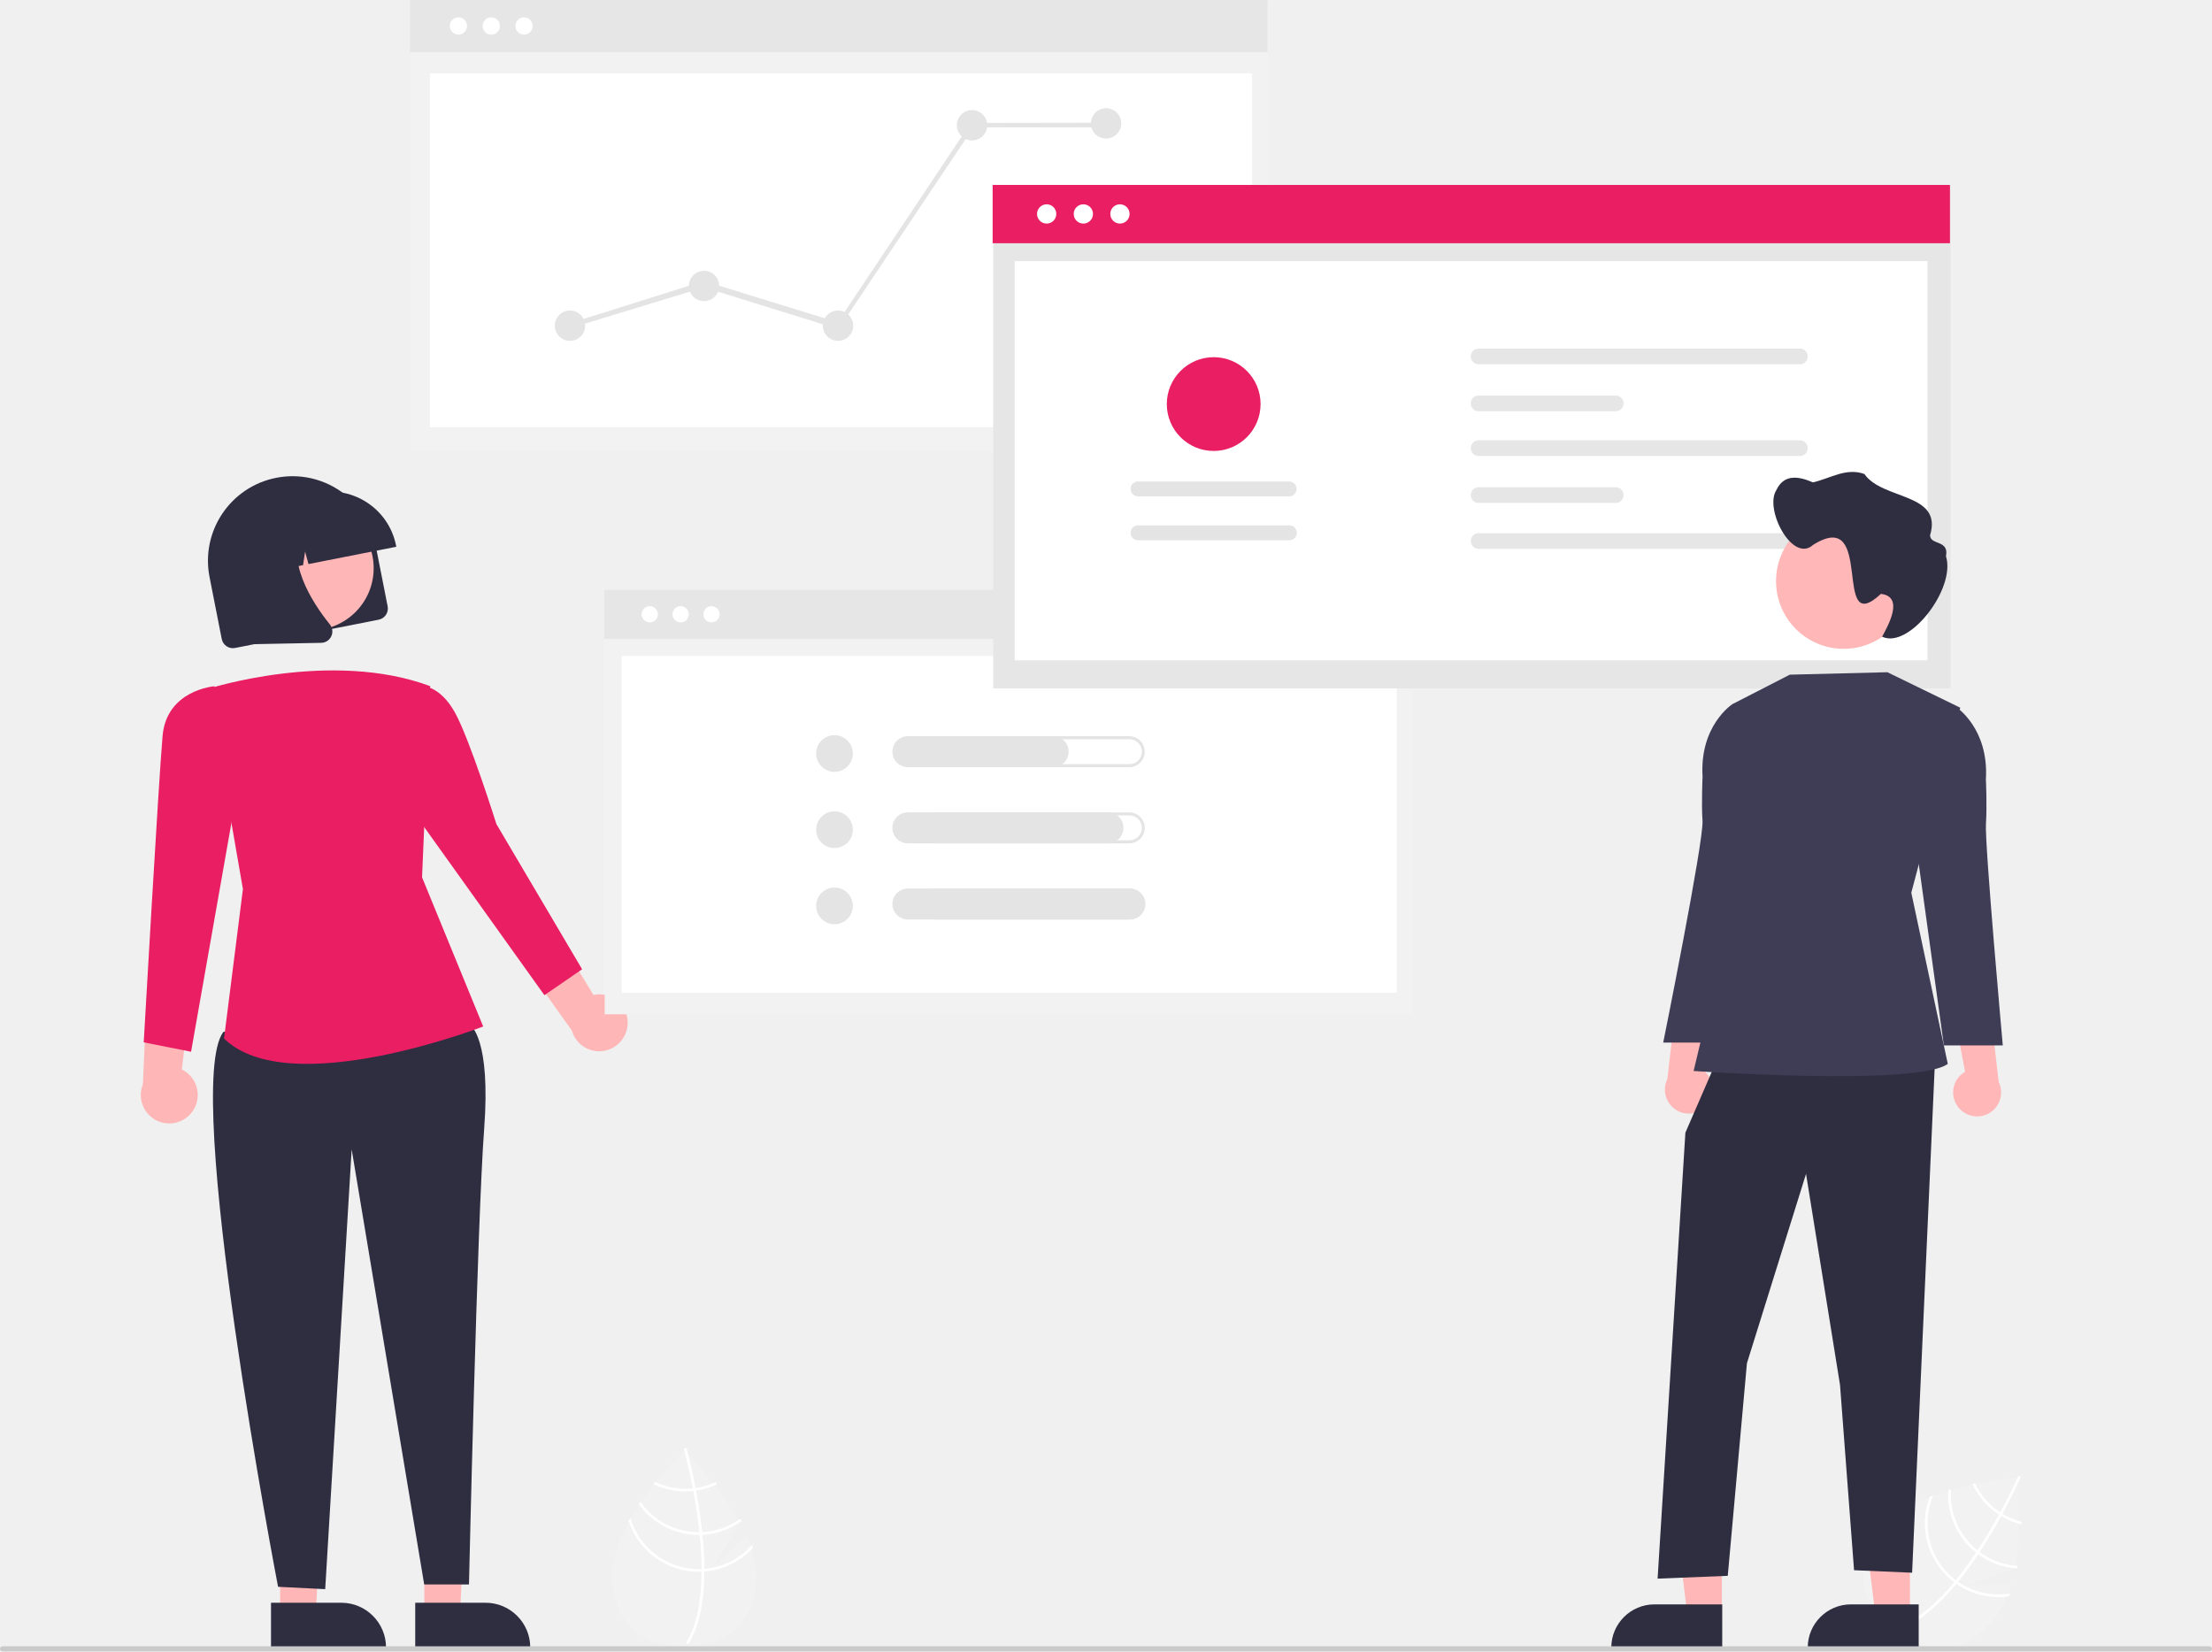
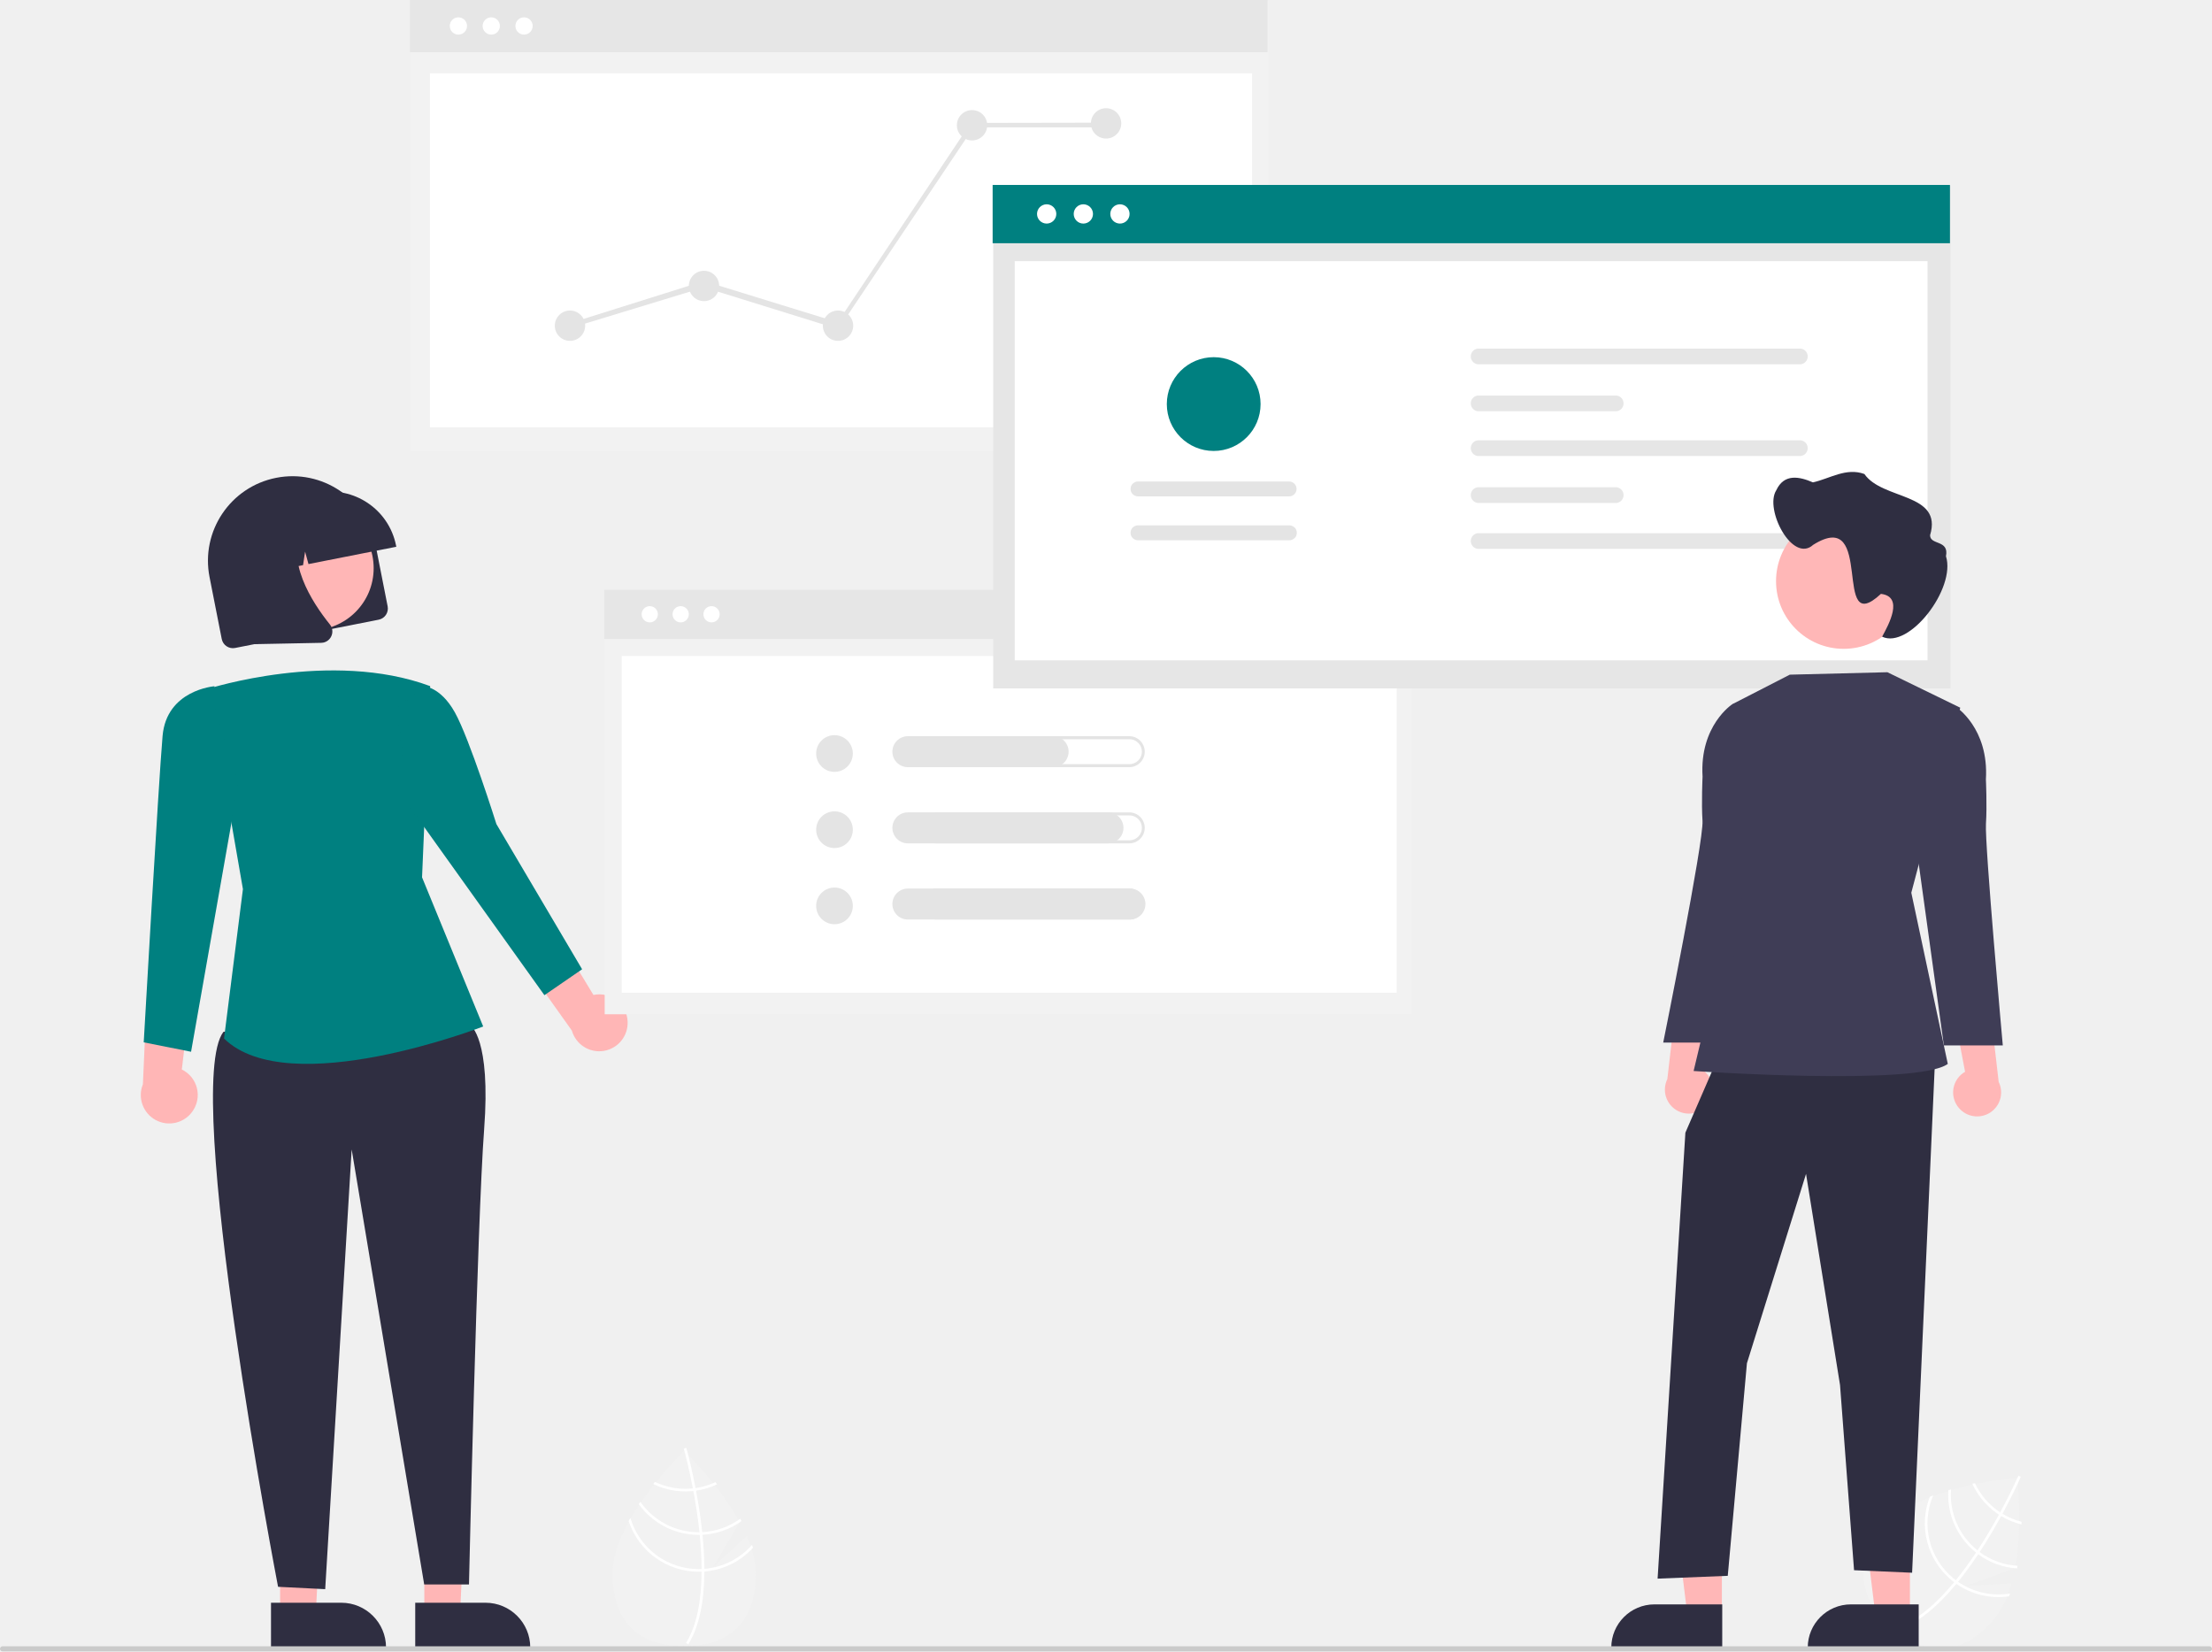
<svg xmlns="http://www.w3.org/2000/svg" data-name="Layer 1" width="864" height="645" viewBox="0 0 864 645">
  <path d="M459.675,727.481l-13.169,12.124,10.466-17.561C448.726,707.091,435.24,694.168,435.24,694.168s-27.978,26.805-27.978,47.876S419.788,770.472,435.24,770.472c15.452,0,27.978-7.357,27.978-28.428A36.962,36.962,0,0,0,459.675,727.481Z" transform="translate(-168 -127.5)" fill="#f2f2f2" />
  <path d="M443.119,740.262v1.039c-.062,12.073-2.098,21.492-6.093,28.125-.057.098-.118.19-.175.288l-.447-.272-.427-.267c4.432-7.162,6-17.286,6.057-27.816.005-.339.01-.684.005-1.028-.015-4.458-.288-8.967-.725-13.348-.031-.339-.067-.684-.103-1.028-.607-5.779-1.481-11.301-2.375-16.098-.062-.339-.129-.679-.195-1.013-1.548-8.113-3.126-13.99-3.486-15.291-.041-.159-.067-.247-.072-.267l.488-.139.005-.005.494-.139c.005.021.093.314.236.859.55,2.036,1.98,7.563,3.383,14.854.062.329.129.668.19,1.008.73,3.892,1.445,8.242,2.01,12.808q.216,1.72.386,3.393c.041.344.077.689.108,1.028Q443.093,734.053,443.119,740.262Z" transform="translate(-168 -127.5)" fill="#fff" />
  <path d="M439.689,708.713c-.344.046-.694.093-1.049.129a28.365,28.365,0,0,1-2.9.149,27.592,27.592,0,0,1-11.929-2.694c-.216.272-.432.545-.653.823a28.614,28.614,0,0,0,12.582,2.9,29.347,29.347,0,0,0,3.095-.165c.35-.036.699-.082,1.044-.134a28.373,28.373,0,0,0,8.201-2.483q-.332-.424-.648-.833A27.497,27.497,0,0,1,439.689,708.713Z" transform="translate(-168 -127.5)" fill="#fff" />
  <path d="M442.275,725.922q-.532.031-1.064.031c-.108.005-.221.005-.329.005a27.738,27.738,0,0,1-22.767-11.893c-.206.303-.411.607-.612.915a28.768,28.768,0,0,0,23.379,12.006c.144,0,.288,0,.432-.005.36-.005.715-.015,1.069-.031a28.616,28.616,0,0,0,15.245-5.347c-.165-.303-.329-.607-.499-.91A27.548,27.548,0,0,1,442.275,725.922Z" transform="translate(-168 -127.5)" fill="#fff" />
  <path d="M443.119,740.262c-.36.031-.72.051-1.08.067-.386.015-.771.026-1.157.026a27.813,27.813,0,0,1-26.664-20.011c-.231.416-.463.828-.684,1.244a28.832,28.832,0,0,0,27.348,19.795c.386,0,.771-.005,1.152-.026.365-.01.725-.031,1.085-.057a28.747,28.747,0,0,0,18.973-9.26c-.108-.38-.231-.756-.355-1.136A27.723,27.723,0,0,1,443.119,740.262Z" transform="translate(-168 -127.5)" fill="#fff" />
  <path d="M953.718,745.933l-17.871,1.031,19.226-6.949c3.1-16.792.86-35.335.86-35.335s-38.63,3-51.985,19.298-8.33,29.928,3.622,39.721c11.952,9.794,26.303,12.043,39.658-4.255A36.962,36.962,0,0,0,953.718,745.933Z" transform="translate(-168 -127.5)" fill="#f2f2f2" />
  <path d="M932.811,745.324l-.658.803c-7.7,9.299-15.245,15.294-22.539,17.892-.106.04-.212.072-.318.112l-.173-.494-.161-.477c7.968-2.731,15.597-9.567,22.315-17.676.219-.259.441-.522.656-.792,2.814-3.458,5.461-7.118,7.899-10.784.191-.282.382-.571.572-.861,3.194-4.855,6.018-9.68,8.366-13.957.167-.302.331-.606.491-.907,3.945-7.256,6.449-12.803,6.996-14.037.069-.149.105-.233.114-.252l.466.202.007-.001.47.205c-.009.019-.127.301-.361.814-.865,1.924-3.263,7.105-6.798,13.634-.161.294-.324.598-.492.9-1.902,3.473-4.106,7.291-6.563,11.181q-.923,1.467-1.853,2.869c-.187.292-.377.582-.568.864Q936.727,740.506,932.811,745.324Z" transform="translate(-168 -127.5)" fill="#fff" />
  <path d="M950.155,718.748c-.296-.183-.596-.368-.893-.565a28.366,28.366,0,0,1-2.338-1.723,27.592,27.592,0,0,1-7.519-9.645c-.34.074-.679.148-1.026.222a28.613,28.613,0,0,0,7.894,10.217,29.344,29.344,0,0,0,2.498,1.835c.293.194.593.38.892.558a28.372,28.372,0,0,0,7.917,3.277q.012-.538.027-1.055A27.497,27.497,0,0,1,950.155,718.748Z" transform="translate(-168 -127.5)" fill="#fff" />
  <path d="M941.248,733.698q-.431-.313-.843-.651c-.087-.064-.174-.136-.258-.205a27.738,27.738,0,0,1-10.072-23.629c-.351.104-.703.209-1.053.32A28.768,28.768,0,0,0,939.496,733.638c.111.091.223.182.337.27.282.224.563.441.847.654a28.616,28.616,0,0,0,15.181,5.527c.065-.339.13-.678.191-1.02A27.548,27.548,0,0,1,941.248,733.698Z" transform="translate(-168 -127.5)" fill="#fff" />
  <path d="M932.811,745.324c-.298-.204-.589-.416-.878-.633-.308-.233-.613-.469-.911-.713a27.813,27.813,0,0,1-7.941-32.379c-.443.175-.883.347-1.318.529a28.832,28.832,0,0,0,8.607,32.645c.298.244.6.485.907.71.289.223.58.436.875.644a28.747,28.747,0,0,0,20.544,4.863c.158-.363.3-.731.446-1.104A27.724,27.724,0,0,1,932.811,745.324Z" transform="translate(-168 -127.5)" fill="#fff" />
  <polygon points="165.74 630.543 179.675 630.542 182.261 576.504 165.737 576.794 165.74 630.543" fill="#ffb6b6" />
  <path d="M330.185,753.493l27.443-.001h.001a17.49,17.49,0,0,1,17.489,17.488v.568l-44.932.002Z" transform="translate(-168 -127.5)" fill="#2f2e41" />
  <polygon points="109.407 630.543 123.342 630.542 126.104 576.504 109.404 576.794 109.407 630.543" fill="#ffb6b6" />
  <path d="M273.852,753.493l27.443-.001h.001a17.49,17.49,0,0,1,17.489,17.488v.568l-44.932.002Z" transform="translate(-168 -127.5)" fill="#2f2e41" />
  <path d="M413.15,526.538a11.048,11.048,0,0,0-13.353-10.425L379.451,482.538l-8.745,18.432,20.662,29.058a11.107,11.107,0,0,0,21.782-3.49Z" transform="translate(-168 -127.5)" fill="#ffb6b6" />
  <path d="M243.132,561.658a11.048,11.048,0,0,0-4.113-16.433l4.617-38.987-18.234,9.15-1.589,35.62a11.107,11.107,0,0,0,19.319,10.65Z" transform="translate(-168 -127.5)" fill="#ffb6b6" />
  <path d="M341.911,522.164l9.868,5.846s8.018,5.104,5.322,40.606-5.919,177.737-5.919,177.737H333.69l-28.329-169.908-10.337,171.749-18.412-.921s-37.618-195.536-21.341-216.758Z" transform="translate(-168 -127.5)" fill="#2f2e41" />
-   <path d="M249.316,396.528s47.988-15.427,86.707-1.044l-3.17,74.684,23.883,58.256s-75.927,29.452-101.229,4.701l7.379-58.354Z" transform="translate(-168 -127.5)" fill="#e91e63" />
-   <path d="M323.121,404.255l10.056-8.771s6.708-.079,12.481,10.241,16.231,43.632,16.231,43.632l33.482,56.715L380.642,516.198l-53.103-74.266Z" transform="translate(-168 -127.5)" fill="#e91e63" />
-   <path d="M251.096,400.21l.686-4.679s-18.698,1.383-20.28,19.4-7.365,119.68-7.365,119.68l18.495,3.682L261.031,433.951Z" transform="translate(-168 -127.5)" fill="#e91e63" />
+   <path d="M249.316,396.528s47.988-15.427,86.707-1.044l-3.17,74.684,23.883,58.256s-75.927,29.452-101.229,4.701l7.379-58.354Z" transform="translate(-168 -127.5)" fill="#008080" />
+   <path d="M323.121,404.255l10.056-8.771s6.708-.079,12.481,10.241,16.231,43.632,16.231,43.632l33.482,56.715L380.642,516.198l-53.103-74.266Z" transform="translate(-168 -127.5)" fill="#008080" />
+   <path d="M251.096,400.21l.686-4.679s-18.698,1.383-20.28,19.4-7.365,119.68-7.365,119.68l18.495,3.682L261.031,433.951Z" transform="translate(-168 -127.5)" fill="#008080" />
  <path d="M315.918,369.536l-56.097,11.046a4.441,4.441,0,0,1-5.209-3.495L249.85,352.907a33.023,33.023,0,0,1,64.802-12.76l4.761,24.18A4.441,4.441,0,0,1,315.918,369.536Z" transform="translate(-168 -127.5)" fill="#2f2e41" />
  <circle cx="121.739" cy="221.93" r="24.211" fill="#ffb6b6" />
  <path d="M322.793,341.055l-34.302,6.755-1.322-4.855-.789,5.271-5.282,1.04-2.619-9.623-1.564,10.447-10.22,2.012-.095-.484a26.152,26.152,0,0,1,20.583-30.678l4.836-.952a26.152,26.152,0,0,1,30.678,20.584Z" transform="translate(-168 -127.5)" fill="#2f2e41" />
  <path d="M294.241,378.493a4.53,4.53,0,0,1-.784.084l-25.99.514-8.174-41.512,27.649-5.445-.527.933c-7.337,12.983,3.385,29.581,10.429,38.32a4.37,4.37,0,0,1,.556,4.62A4.418,4.418,0,0,1,294.241,378.493Z" transform="translate(-168 -127.5)" fill="#2f2e41" />
  <rect id="b0371f3f-df42-4d60-b6c1-6000de199dd5" data-name="Rectangle 246" x="160.347" y="0.272" width="334.981" height="175.89" fill="#f2f2f2" />
  <rect id="a5ec3362-5fc6-49dd-bbc1-e584c03fc30b" data-name="Rectangle 264" x="160.143" width="334.981" height="20.39" fill="#e6e6e6" />
  <rect id="edb19af0-e7ad-43aa-9651-c68038fb40c2" data-name="Rectangle 247" x="167.923" y="28.658" width="321.136" height="138.232" fill="#fff" />
  <circle id="fcfbd1c3-546b-4aa9-92d2-19035f23e7a3" data-name="Ellipse 194" cx="191.886" cy="10.143" r="3.373" fill="#fff" />
  <circle id="fcf1e260-d16a-4b37-91b5-eb72ad8ee2c7" data-name="Ellipse 195" cx="204.689" cy="10.143" r="3.373" fill="#fff" />
  <circle id="ae552ed4-f0ed-4b8a-a24a-450e5f71adc4" data-name="Ellipse 246" cx="179.049" cy="10.143" r="3.373" fill="#fff" />
  <circle cx="222.633" cy="127.209" r="5.926" fill="#e4e4e4" />
  <circle cx="274.981" cy="111.689" r="5.926" fill="#e4e4e4" />
  <circle cx="327.33" cy="127.209" r="5.926" fill="#e4e4e4" />
  <circle cx="379.678" cy="48.923" r="5.926" fill="#e4e4e4" />
  <circle cx="432.026" cy="48.193" r="5.926" fill="#e4e4e4" />
  <polygon points="327.454 128.537 274.981 112.234 223.226 128 222.041 126.419 274.981 109.766 327.205 125.882 379.1 48.091 379.309 48.006 431.657 47.914 432.395 49.747 380.255 49.755 327.454 128.537" fill="#e4e4e4" />
  <rect id="a979eff9-2035-45aa-8fad-490bbaa22894" data-name="Rectangle 246" x="236.194" y="230.63" width="315.238" height="165.523" fill="#f2f2f2" />
  <rect id="b5344e31-85e8-4079-8f4b-e609523654c2" data-name="Rectangle 264" x="236.002" y="230.374" width="315.238" height="19.189" fill="#e6e6e6" />
  <rect id="a6983896-3ceb-4bf9-866b-7e40cad74d1b" data-name="Rectangle 247" x="242.841" y="256.235" width="302.691" height="131.489" fill="#fff" />
  <circle id="f96e66fe-9216-4da2-bba4-b63d176988a9" data-name="Ellipse 194" cx="265.874" cy="239.919" r="3.174" fill="#fff" />
  <circle id="e3ffbb79-e13a-4bd7-b23c-45510780cb2f" data-name="Ellipse 195" cx="277.923" cy="239.919" r="3.174" fill="#fff" />
  <circle id="ec6ea03b-7290-43d8-8b25-59bf30f1f0ee" data-name="Ellipse 246" cx="253.794" cy="239.919" r="3.174" fill="#fff" />
  <rect id="e9e5cf6b-8f55-43bf-8281-302b4fb1e9d5" data-name="Rectangle 246" x="387.948" y="72.539" width="373.927" height="196.339" fill="#e6e6e6" />
-   <rect id="e4e8a65e-8422-4898-a810-30d755c7dafc" data-name="Rectangle 264" x="387.72" y="72.236" width="373.927" height="22.761" fill="#e91e63" />
+   <rect id="e4e8a65e-8422-4898-a810-30d755c7dafc" data-name="Rectangle 264" x="387.72" y="72.236" width="373.927" height="22.761" fill="#008080" />
  <rect id="b6acd298-89f8-46a0-ab3e-c2f0533bc288" data-name="Rectangle 247" x="396.342" y="101.988" width="356.537" height="155.932" fill="#fff" />
  <circle id="a2e6f9e4-3ad4-420f-8fe3-197d901d1e70" data-name="Ellipse 194" cx="423.153" cy="83.558" r="3.765" fill="#fff" />
  <circle id="b303a717-eadc-4672-a419-54a1feb6afd8" data-name="Ellipse 195" cx="437.445" cy="83.558" r="3.765" fill="#fff" />
  <circle id="b1ff2c46-8045-41fc-afe2-76f8fb520d89" data-name="Ellipse 246" cx="408.824" cy="83.558" r="3.765" fill="#fff" />
  <path d="M745.157,263.656a3.084,3.084,0,0,0,0,6.114H871.41a3.084,3.084,0,0,0,0-6.114Z" transform="translate(-168 -127.5)" fill="#e6e6e6" />
  <path d="M745.157,335.752a3.084,3.084,0,0,0,0,6.114H871.41a3.084,3.084,0,0,0,0-6.114Z" transform="translate(-168 -127.5)" fill="#e6e6e6" />
  <path d="M745.157,281.997a3.084,3.084,0,0,0,0,6.114h54.327a3.084,3.084,0,0,0,0-6.114Z" transform="translate(-168 -127.5)" fill="#e6e6e6" />
  <path d="M745.157,299.479a3.084,3.084,0,0,0,0,6.114H871.41a3.084,3.084,0,0,0,0-6.114Z" transform="translate(-168 -127.5)" fill="#e6e6e6" />
  <path d="M745.157,317.82a3.084,3.084,0,0,0,0,6.114h54.327a3.084,3.084,0,0,0,0-6.114Z" transform="translate(-168 -127.5)" fill="#e6e6e6" />
  <path d="M671.576,338.516a2.91,2.91,0,1,0,.003-5.819H612.553a2.91,2.91,0,1,0-.003,5.819H671.576Z" transform="translate(-168 -127.5)" fill="#e4e4e4" />
  <path d="M671.576,321.374a2.91,2.91,0,0,0,0-5.819H612.553a2.91,2.91,0,1,0-.003,5.819H671.576Z" transform="translate(-168 -127.5)" fill="#e4e4e4" />
-   <path d="M642.064,267.005a18.314,18.314,0,1,1-18.314,18.314v0A18.335,18.335,0,0,1,642.064,267.005Z" transform="translate(-168 -127.5)" fill="#e91e63" />
+   <path d="M642.064,267.005a18.314,18.314,0,1,1-18.314,18.314v0A18.335,18.335,0,0,1,642.064,267.005Z" transform="translate(-168 -127.5)" fill="#008080" />
  <circle cx="325.952" cy="294.307" r="7.166" fill="#e4e4e4" />
  <path d="M609.085,416.231a4.86,4.86,0,1,1,0,9.719H533.721a4.86,4.86,0,1,1,0-9.719h75.364m0-1.19H533.721a6.05,6.05,0,1,0,0,12.1h75.364a6.05,6.05,0,1,0,0-12.1Z" transform="translate(-168 -127.5)" fill="#e4e4e4" />
  <path d="M579.348,427.14h-56.733a6.05,6.05,0,1,1,0-12.1h56.733a6.05,6.05,0,0,1,0,12.1Z" transform="translate(-168 -127.5)" fill="#e4e4e4" />
  <circle cx="325.952" cy="324.062" r="7.166" fill="#e4e4e4" />
  <path d="M609.085,445.986a4.86,4.86,0,1,1,0,9.719H533.721a4.86,4.86,0,1,1,0-9.719h75.364m0-1.19H533.721a6.05,6.05,0,1,0,0,12.1h75.364a6.05,6.05,0,1,0,0-12.1Z" transform="translate(-168 -127.5)" fill="#e4e4e4" />
  <path d="M600.771,456.895H522.615a6.05,6.05,0,0,1,0-12.1h78.157a6.05,6.05,0,0,1,0,12.1Z" transform="translate(-168 -127.5)" fill="#e4e4e4" />
  <circle cx="325.952" cy="353.817" r="7.166" fill="#e4e4e4" />
  <path d="M609.085,475.741a4.86,4.86,0,1,1,0,9.719H533.721a4.86,4.86,0,1,1,0-9.719h75.364m0-1.19H533.721a6.05,6.05,0,1,0,0,12.1h75.364a6.05,6.05,0,1,0,0-12.1Z" transform="translate(-168 -127.5)" fill="#e4e4e4" />
  <path d="M609.353,486.651h-86.739a6.05,6.05,0,1,1,0-12.1h86.739a6.05,6.05,0,0,1,0,12.1Z" transform="translate(-168 -127.5)" fill="#e4e4e4" />
  <path d="M834.869,559.069a9.311,9.311,0,0,0-2.486-14.059l6.188-32.505-15.871,6.614-3.443,29.853A9.362,9.362,0,0,0,834.869,559.069Z" transform="translate(-168 -127.5)" fill="#ffb7b7" />
  <polygon points="746.005 631.024 732.566 631.023 726.173 579.187 746.008 579.188 746.005 631.024" fill="#ffb7b7" />
  <path d="M917.433,771.551l-43.333-.002v-.548a16.867,16.867,0,0,1,16.866-16.866h.001l26.466.001Z" transform="translate(-168 -127.5)" fill="#2f2e41" />
  <polygon points="672.561 631.024 659.122 631.023 652.729 579.187 672.564 579.188 672.561 631.024" fill="#ffb7b7" />
  <path d="M840.7,771.551l-43.333-.002v-.548a16.867,16.867,0,0,1,16.866-16.866h.001l26.466.001Z" transform="translate(-168 -127.5)" fill="#2f2e41" />
  <polygon points="671.46 412.093 658.306 442.398 647.455 616.58 674.86 615.484 682.344 532.451 705.433 458.495 718.707 540.944 724.188 613.291 746.863 614.273 755.9 412.093 671.46 412.093" fill="#2f2e41" />
  <path d="M905.214,390.057l-38.125.954-22.383,11.491-1.228,84.776-13.96,58.531s87.224,6.003,99.282-2.766l-14.25-66.867,19.113-72.264Z" transform="translate(-168 -127.5)" fill="#3f3d56" />
  <path d="M848.778,403.826l-4.072-1.325S831.787,410.792,833.016,430.836c0,0-.484,10.372-.022,17.275.53,7.918-15.347,86.598-15.347,86.598h23.02l9.866-71.252Z" transform="translate(-168 -127.5)" fill="#3f3d56" />
  <path d="M933.064,560.165a9.311,9.311,0,0,1,2.486-14.059l-6.188-32.505,15.871,6.614,3.443,29.853A9.362,9.362,0,0,1,933.064,560.165Z" transform="translate(-168 -127.5)" fill="#ffb7b7" />
  <path d="M927.925,404.923l4.072-1.325s12.918,8.291,11.689,28.335c0,0,.484,10.372.022,17.275-.53,7.918,6.577,86.598,6.577,86.598H927.266l-9.866-71.252Z" transform="translate(-168 -127.5)" fill="#3f3d56" />
  <path d="M914.572,354.49A26.429,26.429,0,1,1,888.144,328.061h0a26.363,26.363,0,0,1,26.429,26.297Q914.573,354.424,914.572,354.49Z" transform="translate(-168 -127.5)" fill="#ffb7b7" />
  <path d="M861.803,318.991c3.096-6.657,9.087-5.341,14.327-3.085,6.635-1.472,12.946-5.878,20.096-3.272,7.042,10.243,30.687,7.229,25.657,23.905-.007,3.996,7.519,1.67,6.205,8.214,3.986,12.594-14.389,36.446-24.939,31.423,2.609-4.782,8.569-15.642-.471-16.719-19.445,18.093-2.006-34.453-26.439-19.172C868.149,347.688,857.074,326.396,861.803,318.991Z" transform="translate(-168 -127.5)" fill="#2f2e41" />
  <path d="M1031,772.5H169a1,1,0,0,1,0-2h862a1,1,0,0,1,0,2Z" transform="translate(-168 -127.5)" fill="#cacaca" />
</svg>
